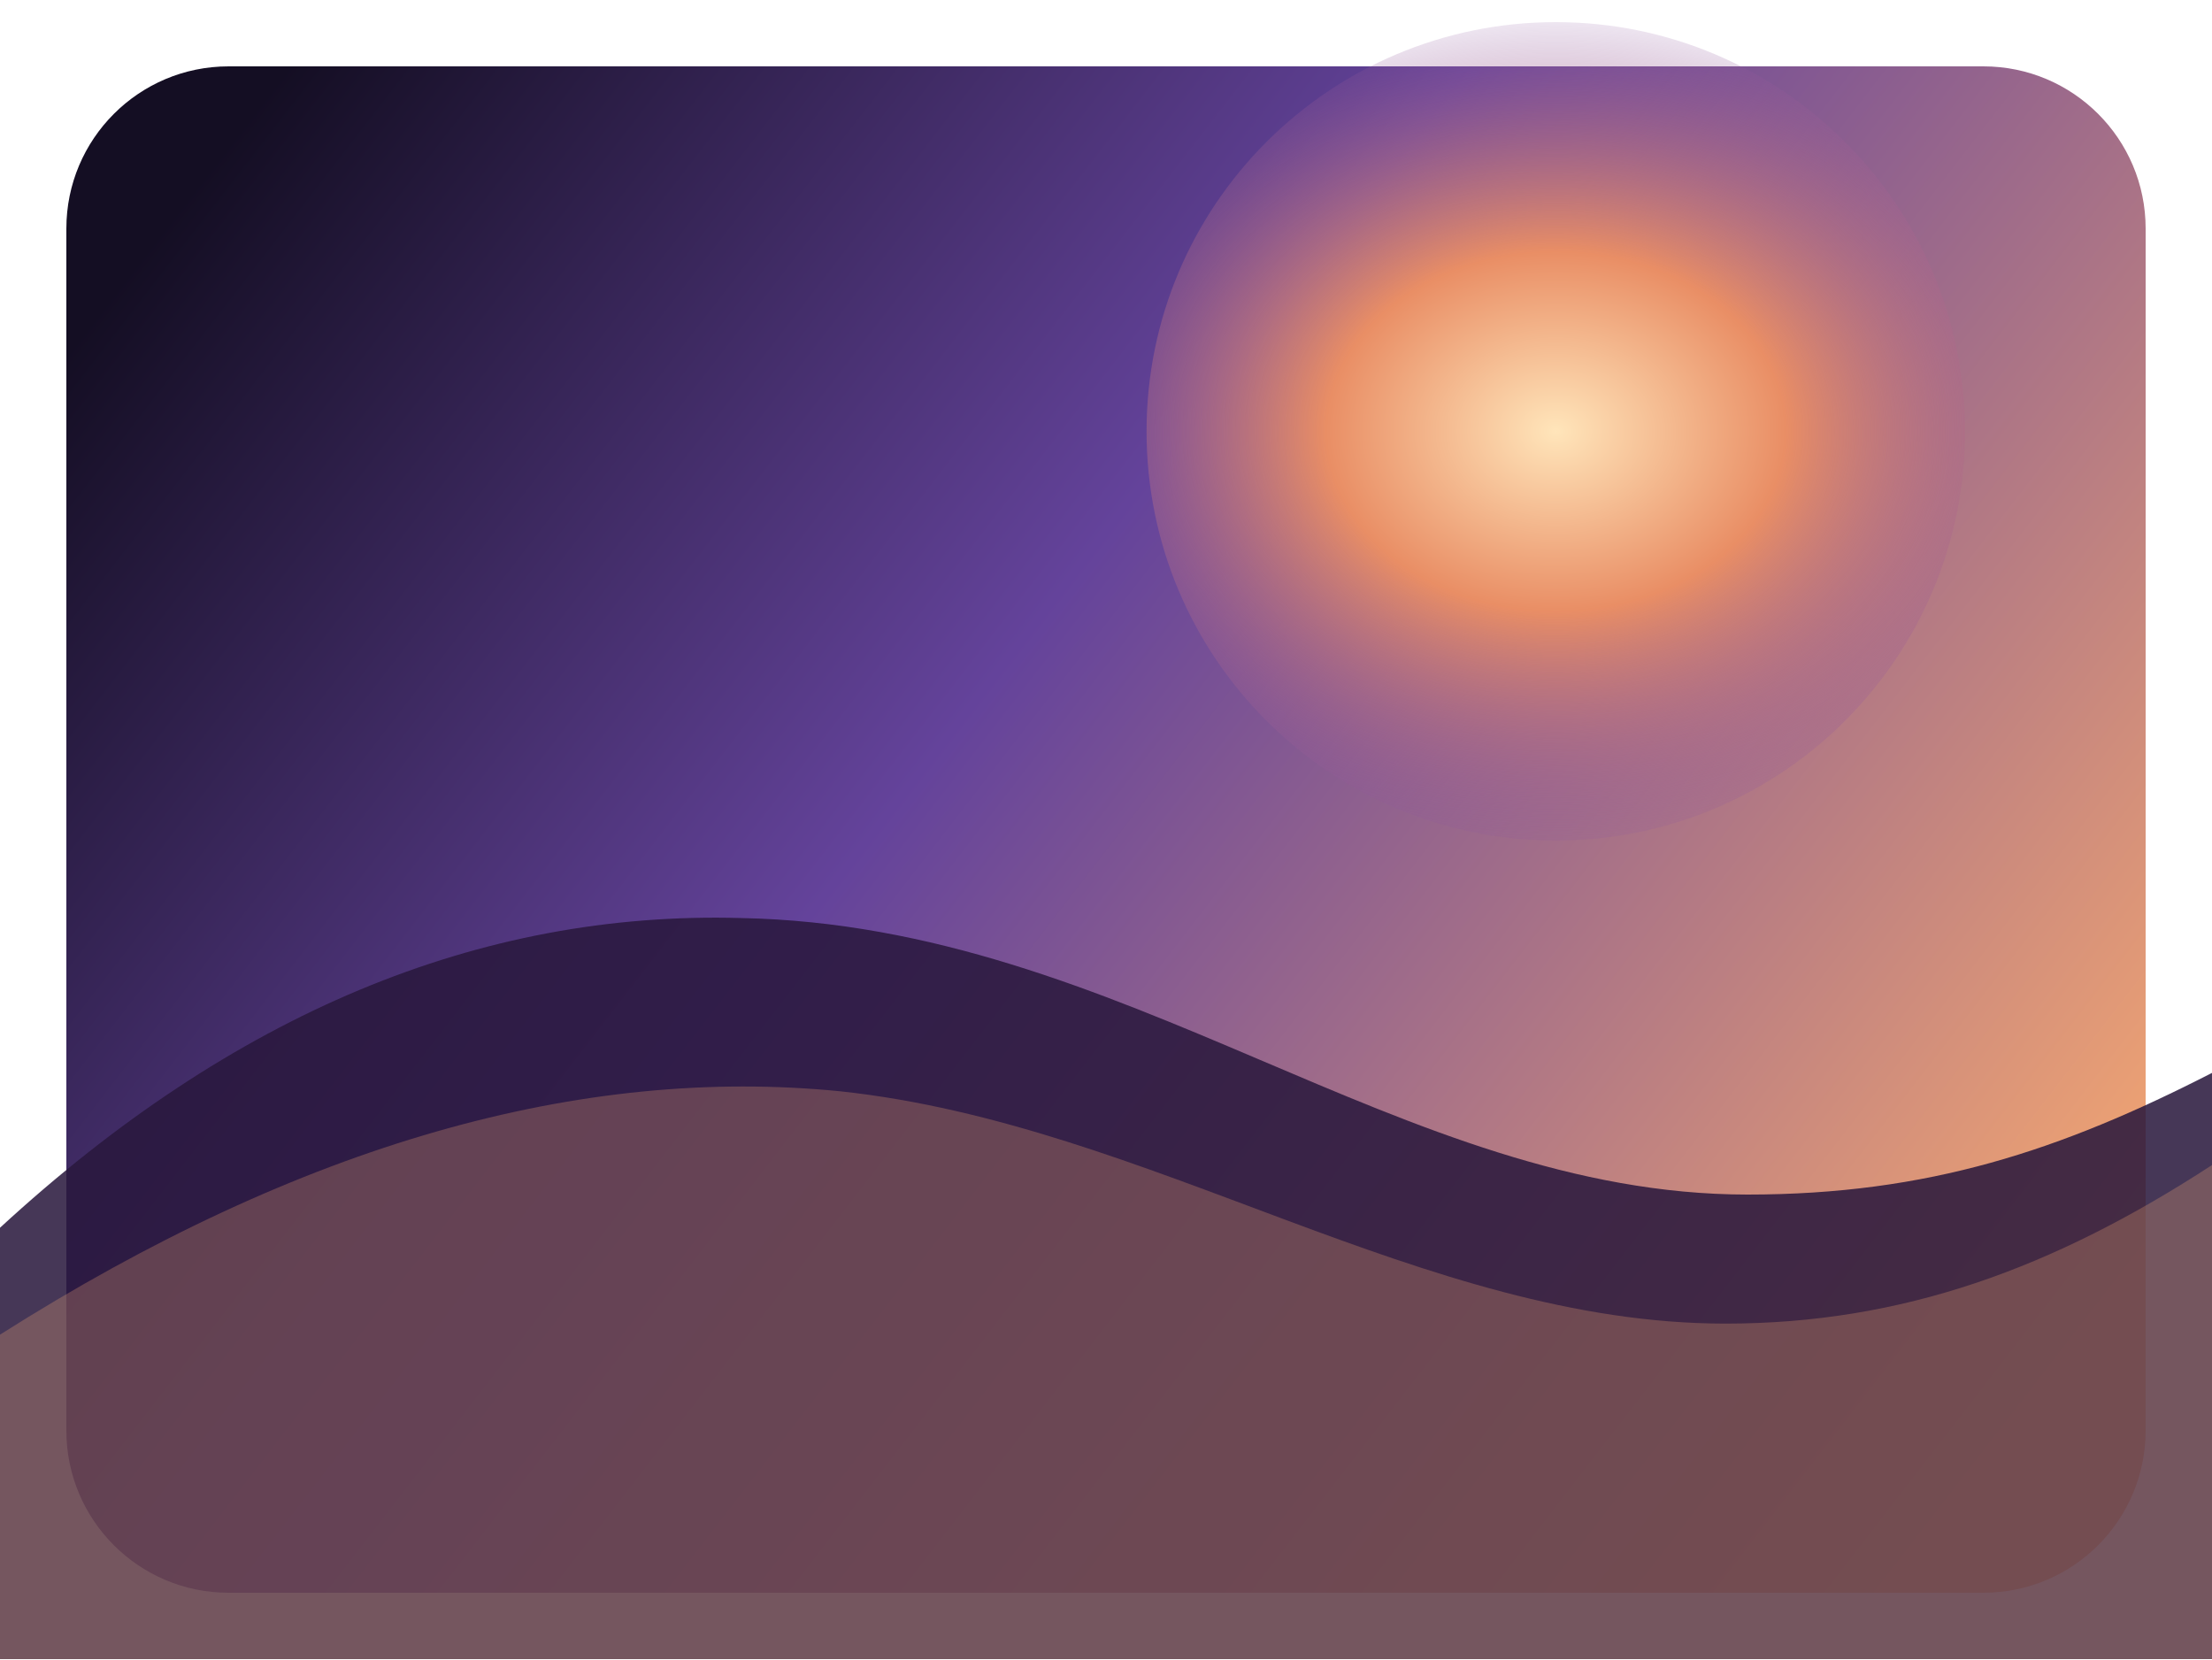
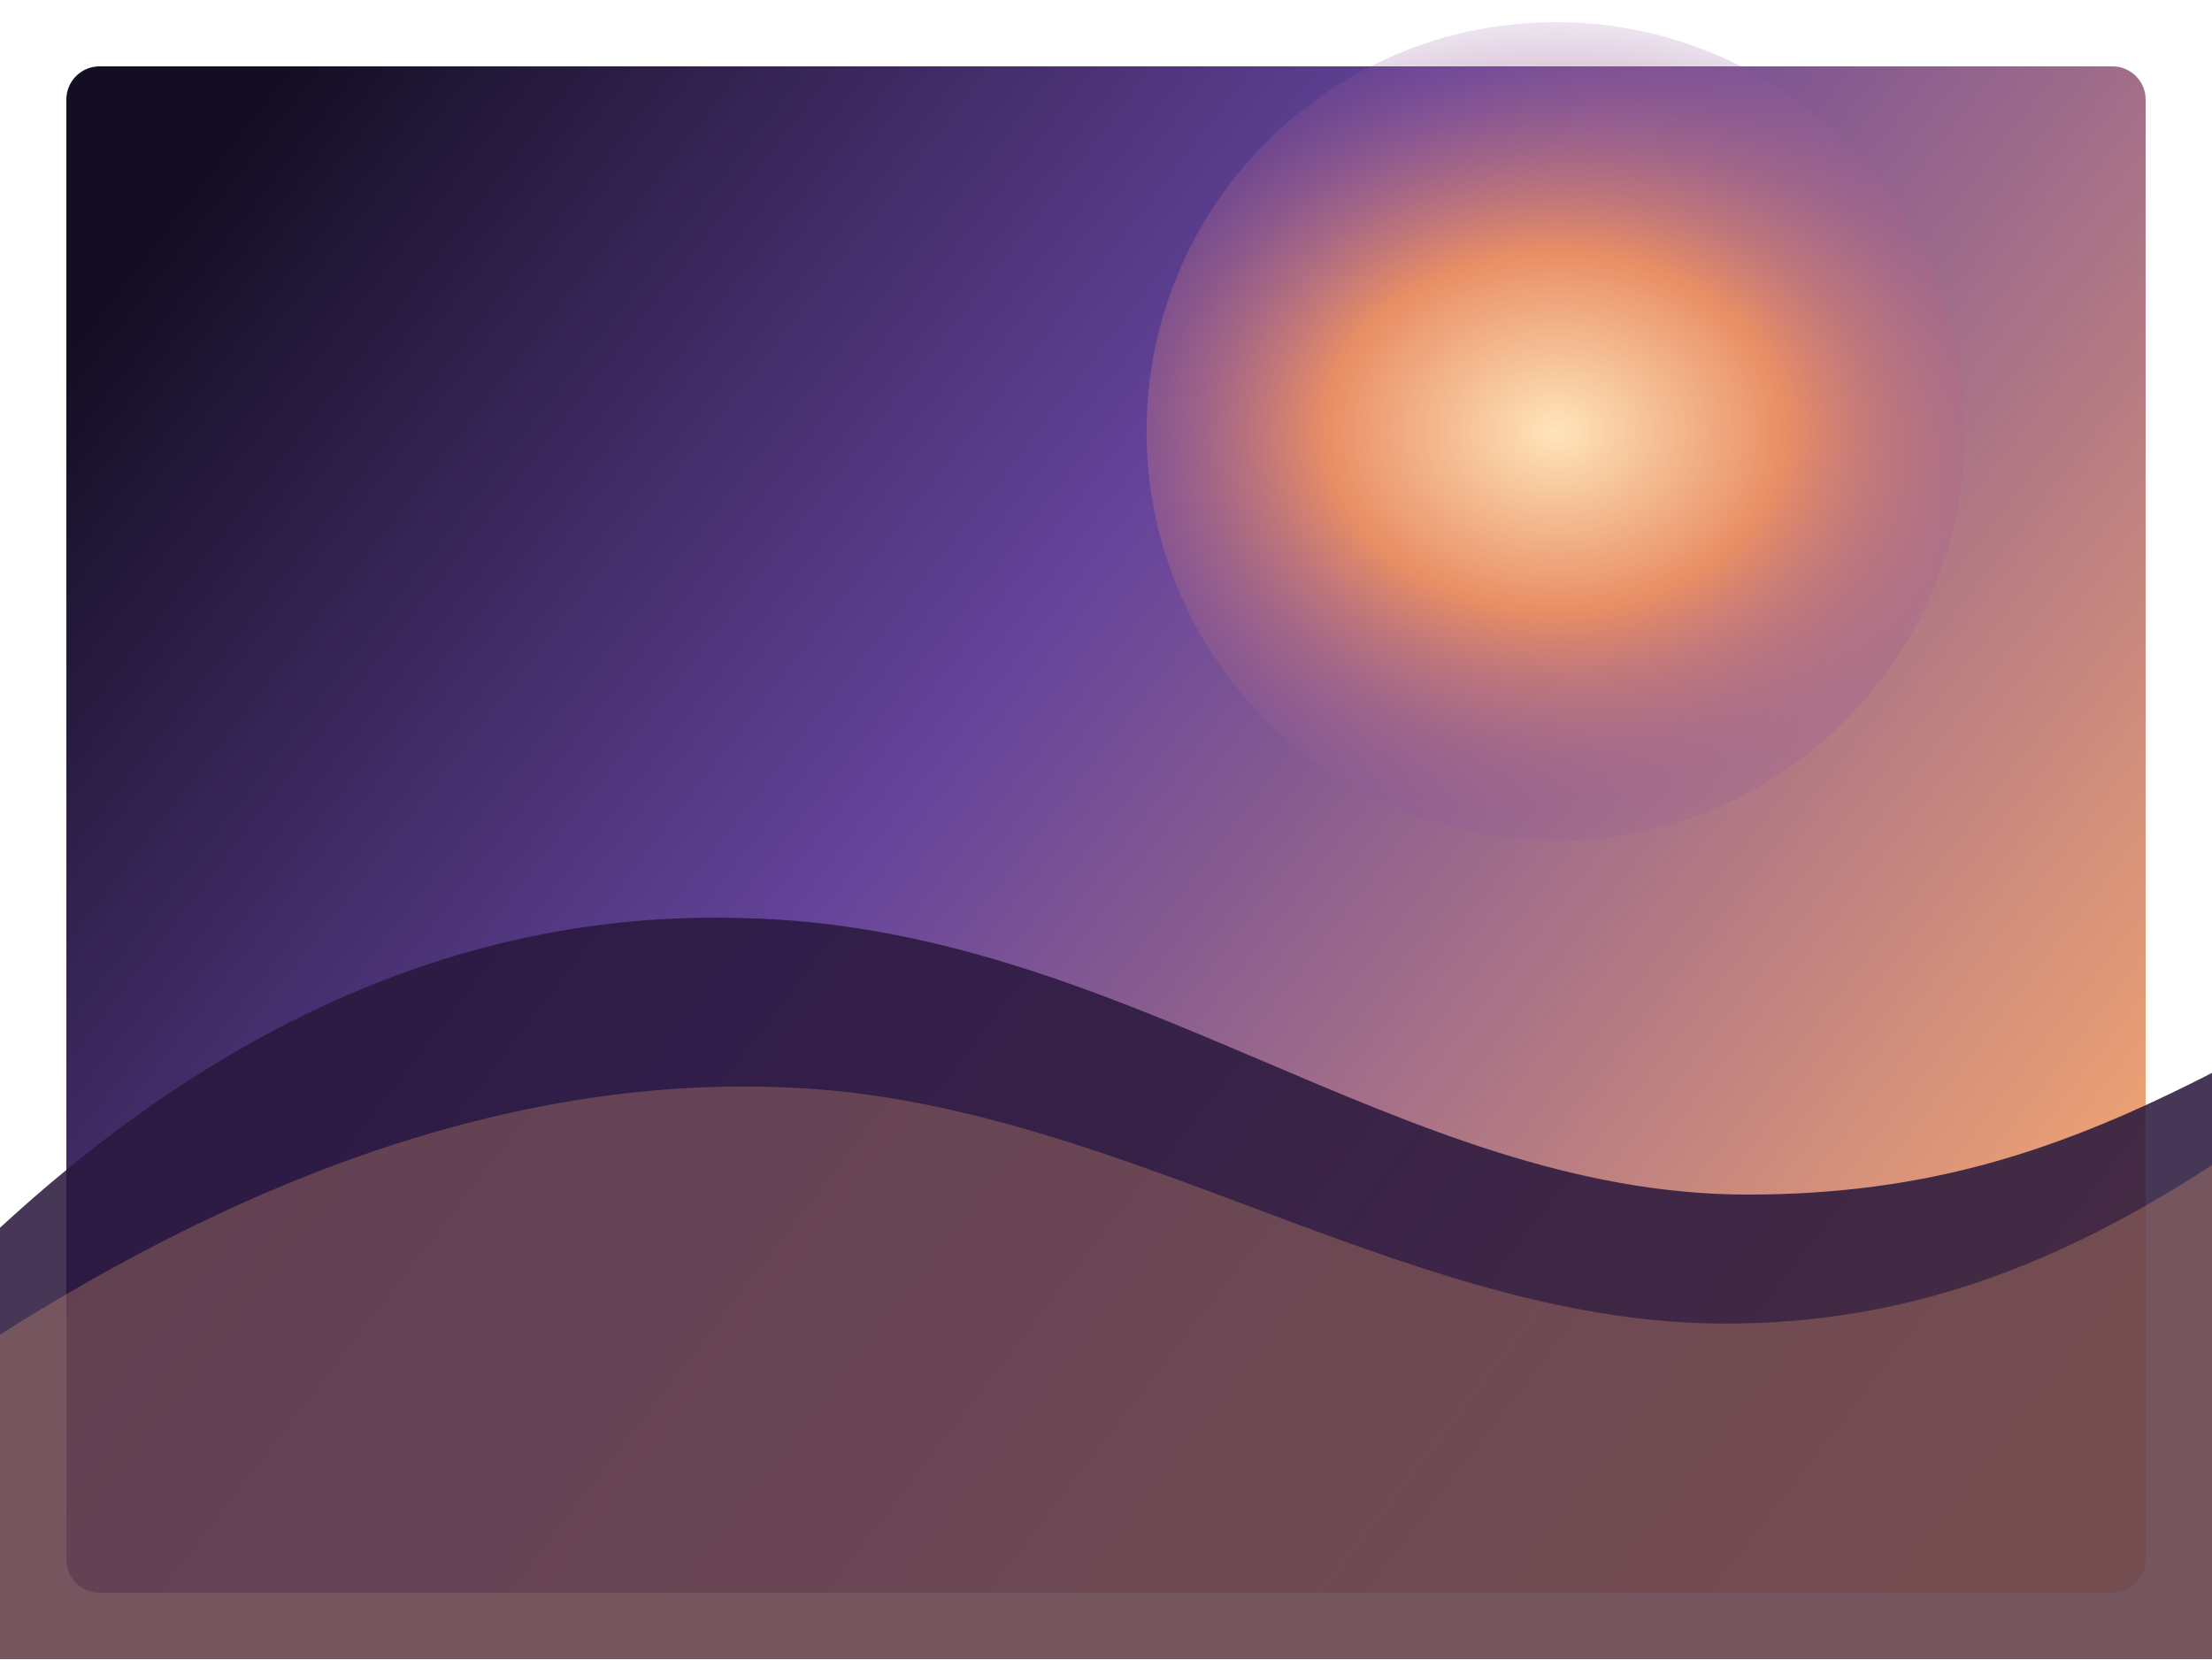
<svg xmlns="http://www.w3.org/2000/svg" width="1200" height="900" viewBox="0 0 1200 900" fill="none">
  <defs>
    <linearGradient id="veil-bg" x1="116" y1="88" x2="1068" y2="824" gradientUnits="userSpaceOnUse">
      <stop stop-color="#140E23" />
      <stop offset="0.42" stop-color="#64439B" />
      <stop offset="1" stop-color="#F8A970" />
    </linearGradient>
    <radialGradient id="veil-flare" cx="0" cy="0" r="1" gradientUnits="userSpaceOnUse" gradientTransform="translate(844 234) rotate(90) scale(244 310)">
      <stop stop-color="#FFE5BA" />
      <stop offset="0.4" stop-color="#E98E65" />
      <stop offset="1" stop-color="#7A4AA8" stop-opacity="0" />
    </radialGradient>
  </defs>
-   <rect x="36" y="36" width="1128" height="828" rx="88" fill="url(#veil-bg)" />
+   <rect x="36" y="36" width="1128" height="828" rx="18" fill="url(#veil-bg)" />
  <circle cx="844" cy="234" r="222" fill="url(#veil-flare)" />
  <path d="M0 666C126 550 260 494 402 498C610 502 760 648 948 648C1046 648 1118 624 1200 582V900H0V666Z" fill="#28173C" opacity="0.86" />
  <path d="M0 724C164 620 316 578 456 592C624 610 772 718 936 718C1032 718 1114 688 1200 632V900H0V724Z" fill="#FBAD79" fill-opacity="0.26" />
</svg>
